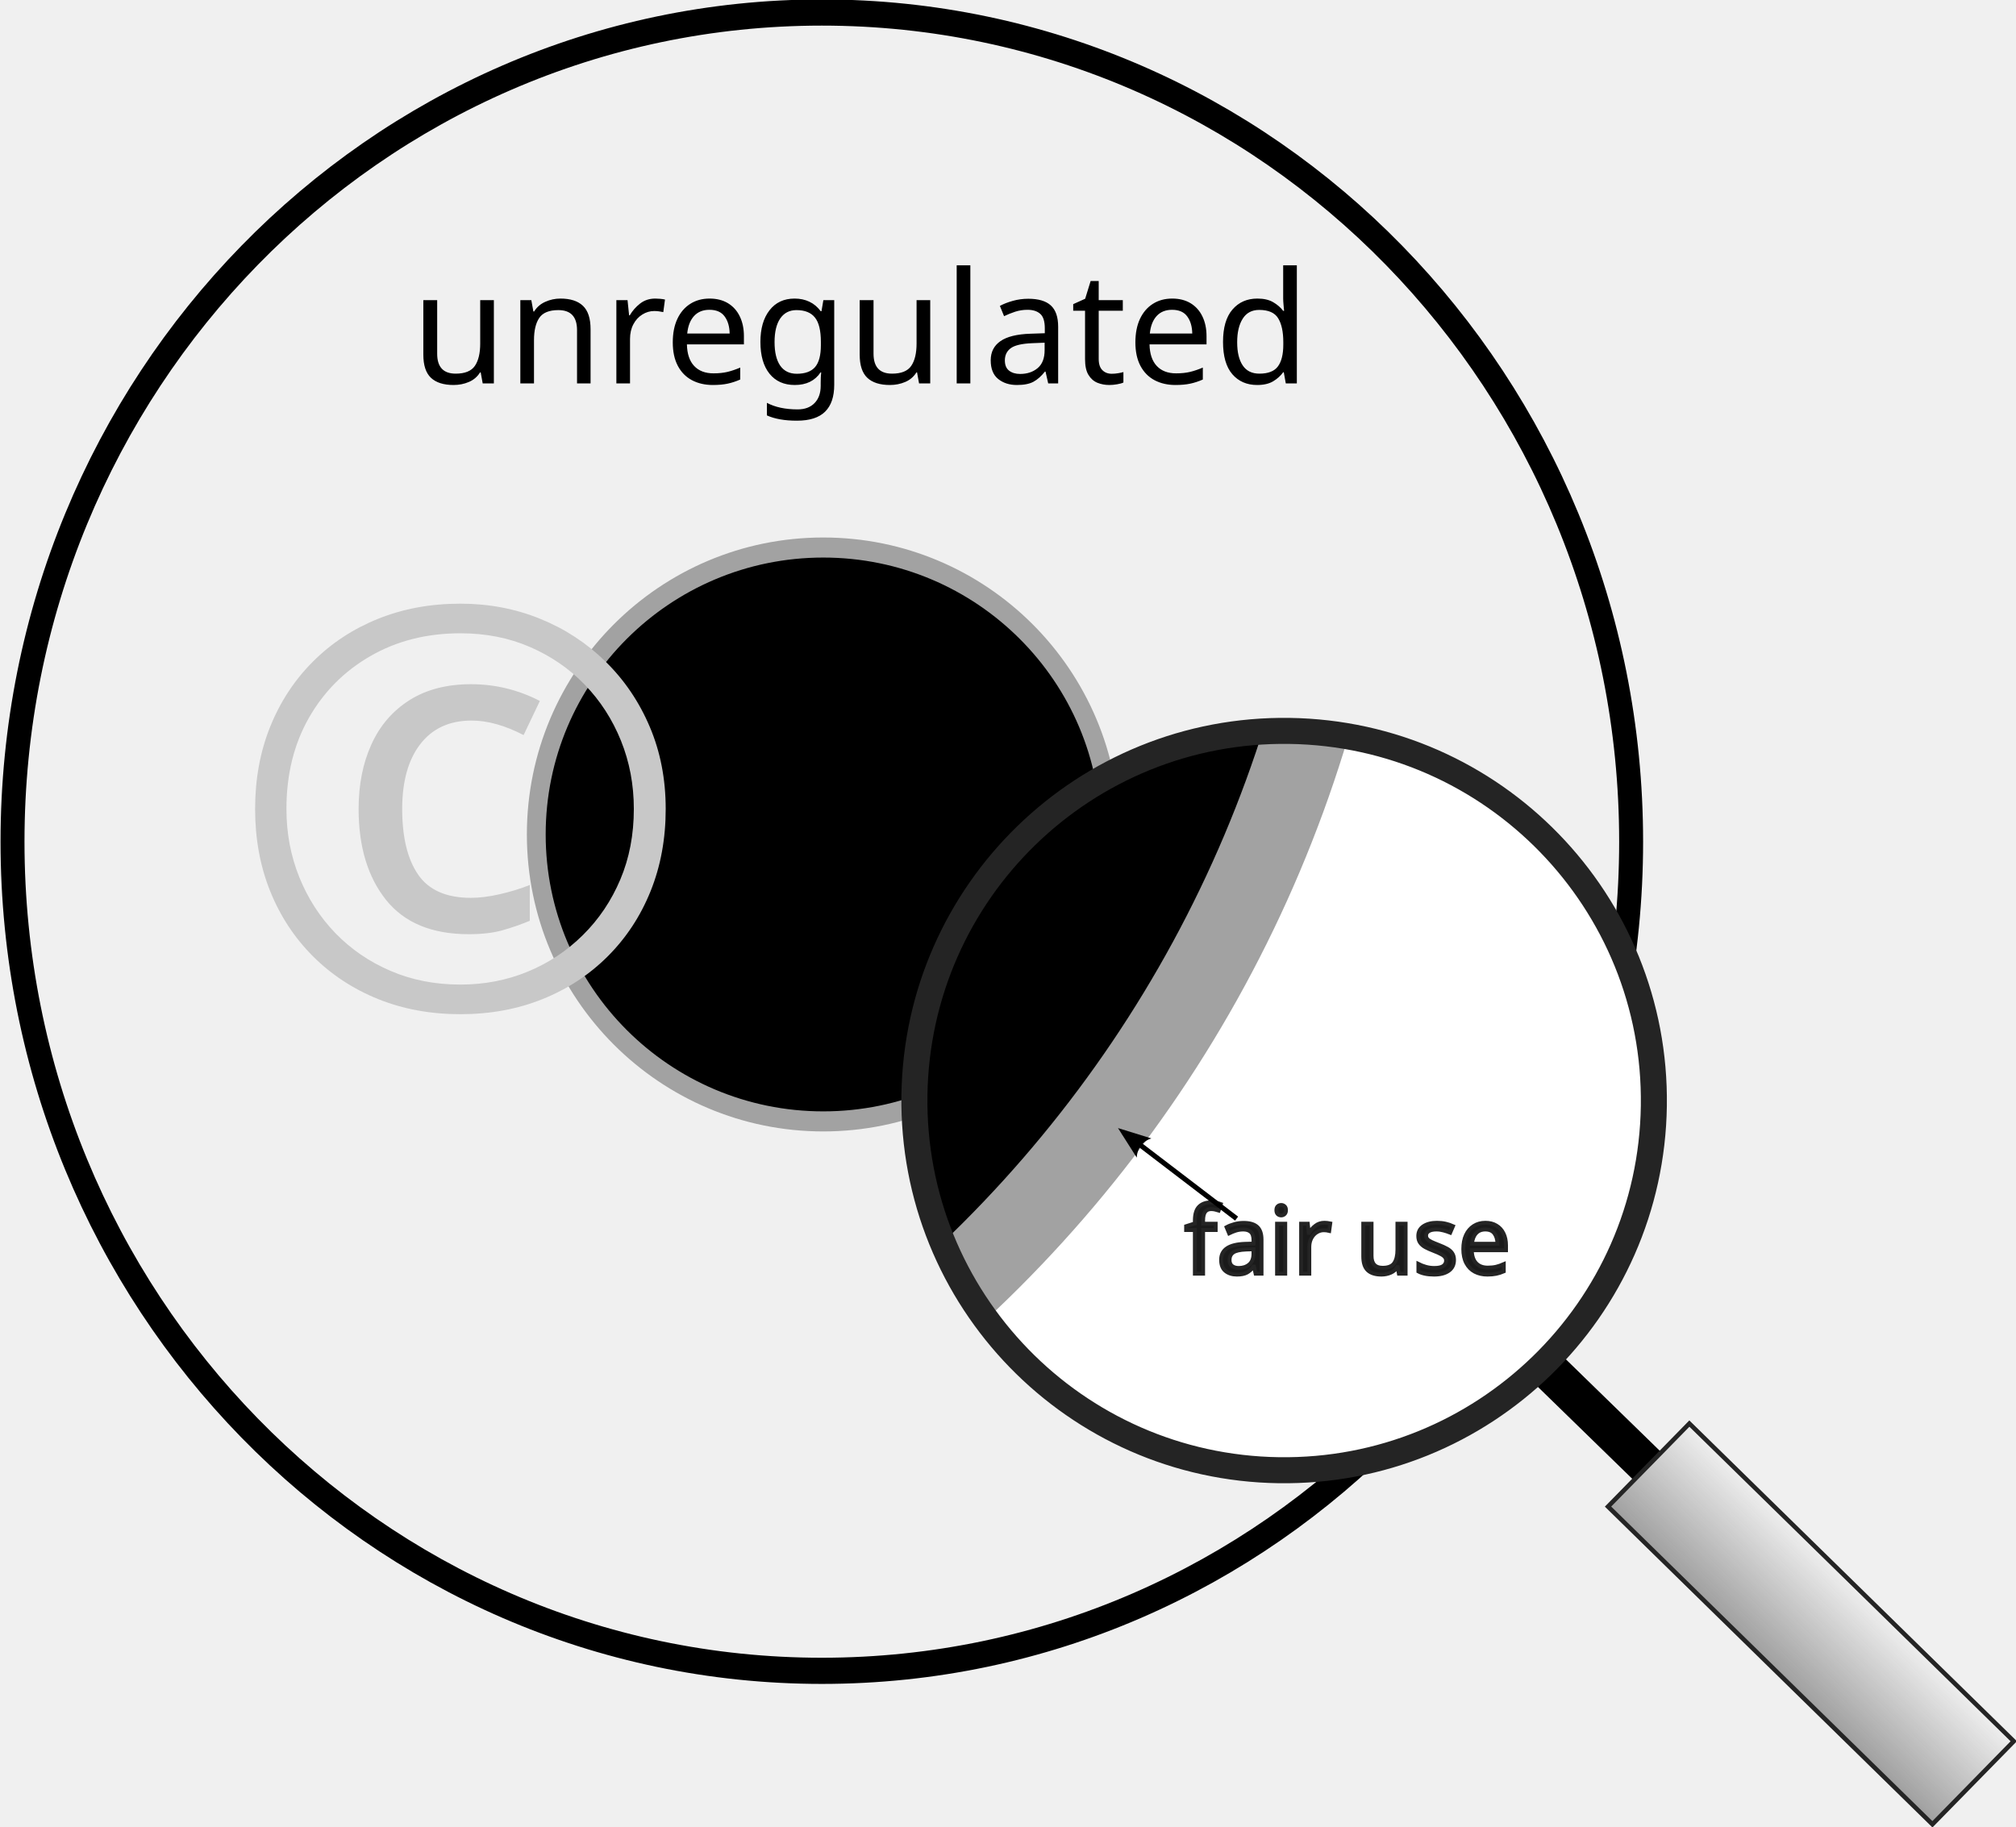
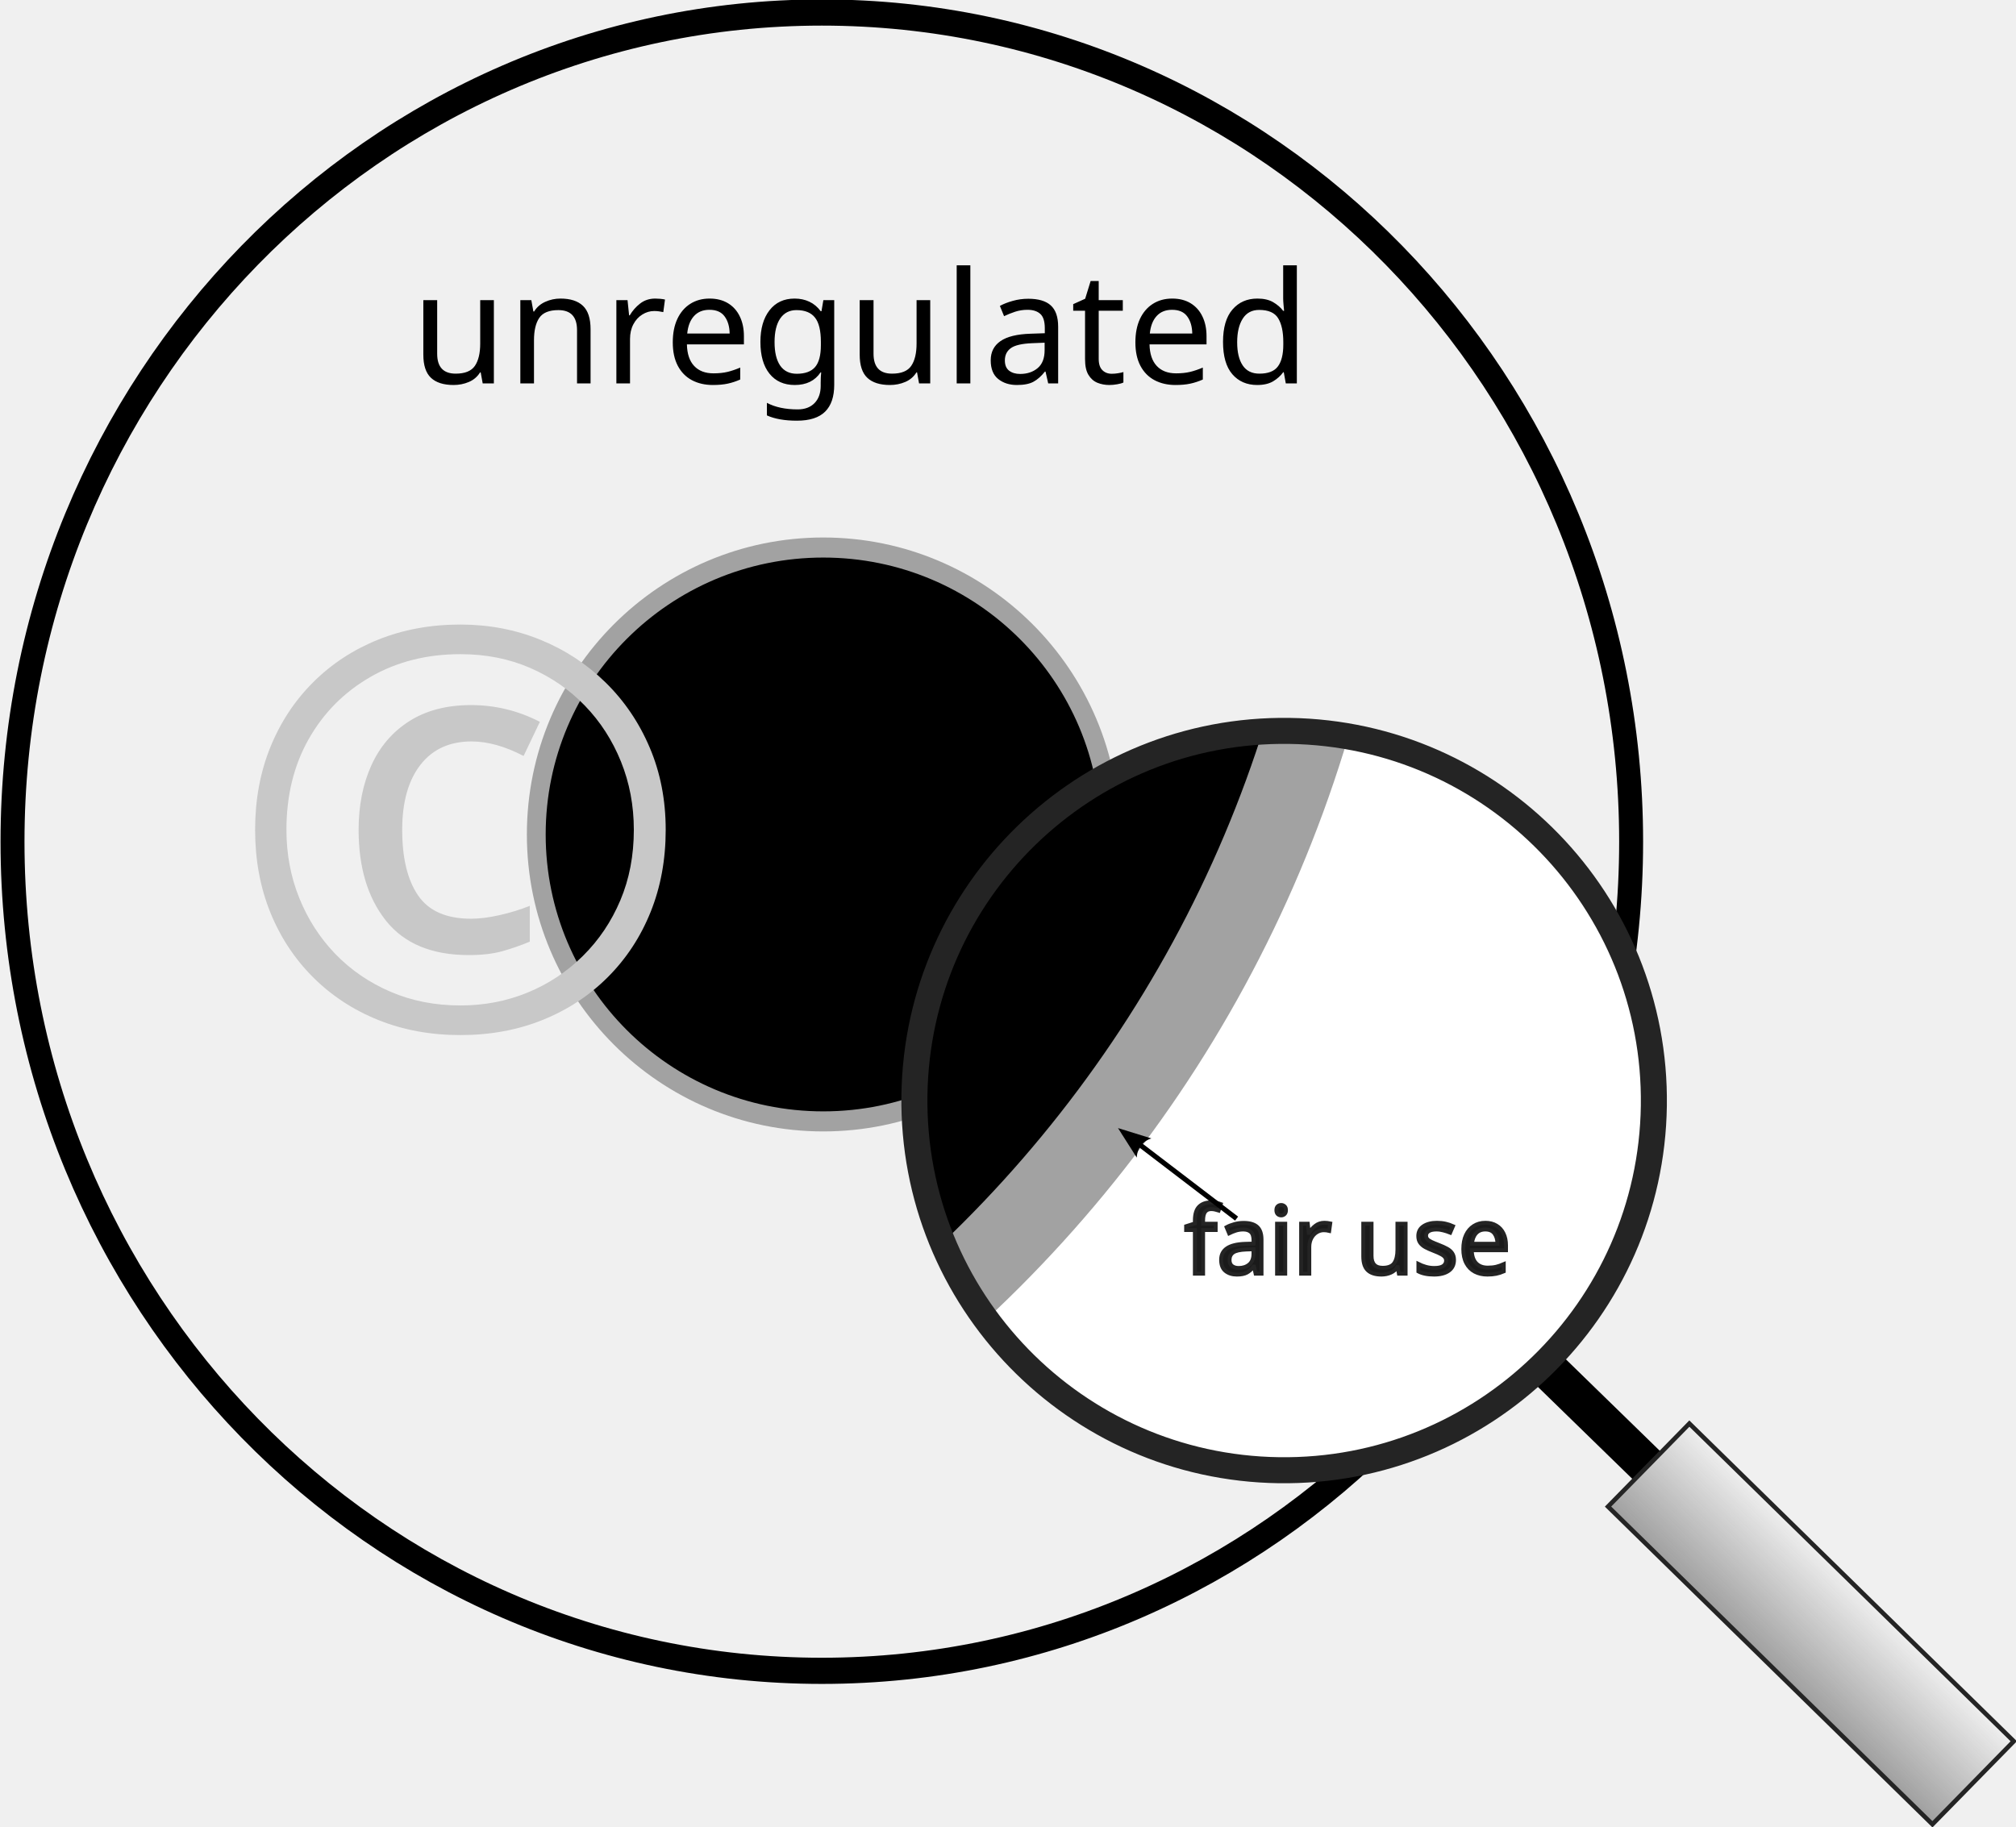
<svg xmlns="http://www.w3.org/2000/svg" xmlns:xlink="http://www.w3.org/1999/xlink" width="518.928" height="470.231" id="svg10441" version="1.1">
  <defs id="defs10443">
    <marker orient="auto" refY="0" refX="0" id="Arrow2Mstart" style="overflow:visible">
      <path id="path4045" style="fill-rule:evenodd;stroke-width:0.625;stroke-linejoin:round" d="M 8.719,4.034 -2.207,0.016 8.719,-4.002 c -1.745,2.372 -1.735,5.617 -6e-7,8.035 z" transform="scale(0.6,0.6)" />
    </marker>
    <marker orient="auto" refY="0" refX="0" id="Arrow1Sstart" style="overflow:visible">
      <path id="path4033" d="M 0,0 5,-5 -12.5,0 5,5 0,0 z" style="fill-rule:evenodd;stroke:#000000;stroke-width:1pt" transform="matrix(0.2,0,0,0.2,1.2,0)" />
    </marker>
    <marker orient="auto" refY="0" refX="0" id="Arrow2Lstart" style="overflow:visible">
      <path id="path4039" style="fill-rule:evenodd;stroke-width:0.625;stroke-linejoin:round" d="M 8.719,4.034 -2.207,0.016 8.719,-4.002 c -1.745,2.372 -1.735,5.617 -6e-7,8.035 z" transform="matrix(1.1,0,0,1.1,1.1,0)" />
    </marker>
    <linearGradient id="linearGradient3833">
      <stop style="stop-color:#9e9e9e;stop-opacity:1;" offset="0" id="stop3835" />
      <stop style="stop-color:#9e9e9e;stop-opacity:0;" offset="1" id="stop3837" />
    </linearGradient>
    <linearGradient id="linearGradient3803">
      <stop style="stop-color:#9e9e9e;stop-opacity:1;" offset="0" id="stop3805" />
      <stop style="stop-color:#9e9e9e;stop-opacity:0;" offset="1" id="stop3807" />
    </linearGradient>
    <linearGradient xlink:href="#linearGradient3833" id="linearGradient3839" x1="-202.961" y1="292.687" x2="-174.919" y2="292.687" gradientUnits="userSpaceOnUse" gradientTransform="matrix(0.823274,0,0,1.08496,118.7738,333.2575)" />
    <linearGradient xlink:href="#linearGradient3833" id="linearGradient3848" gradientUnits="userSpaceOnUse" gradientTransform="matrix(0.823274,0,0,1.08496,118.7738,333.2575)" x1="-202.961" y1="292.687" x2="-174.919" y2="292.687" />
    <clipPath clipPathUnits="userSpaceOnUse" id="clipPath3927">
      <path style="fill:#ffffff;fill-opacity:1;stroke:#000000;stroke-width:4.228;stroke-miterlimit:4;stroke-opacity:1;stroke-dasharray:none" id="path3929" d="m -53.291,298.016 a 60.073,60.073 0 1 1 -120.146,0 60.073,60.073 0 1 1 120.146,0 z" transform="matrix(0.6935401,0.00990356,-0.00990356,0.6935401,914.9044,410.2851)" />
    </clipPath>
    <clipPath clipPathUnits="userSpaceOnUse" id="clipPath4011">
      <path style="fill:none;stroke:#242424;stroke-width:4.228;stroke-miterlimit:4;stroke-opacity:1;stroke-dasharray:none;display:inline" id="path4013" d="m -53.291,298.016 a 60.073,60.073 0 1 1 -120.146,0 60.073,60.073 0 1 1 120.146,0 z" transform="matrix(0.3597306,0.00513685,-0.00513685,0.3597306,-347.3781,562.4118)" />
    </clipPath>
    <linearGradient xlink:href="#linearGradient3833" id="linearGradient5032" gradientUnits="userSpaceOnUse" gradientTransform="matrix(1.102821,0,0,1.453364,195.2746,685.2988)" x1="-202.961" y1="292.687" x2="-174.919" y2="292.687" />
    <linearGradient xlink:href="#linearGradient3833" id="linearGradient5044" gradientUnits="userSpaceOnUse" gradientTransform="matrix(1.102821,0,0,1.453364,102.1893,478.0957)" x1="-202.961" y1="292.687" x2="-174.919" y2="292.687" />
  </defs>
  <g id="layer2" style="display:inline" transform="translate(-105.0315,-289.9617)">
    <ellipse style="fill:#000000;fill-opacity:1;stroke:#a2a2a2;stroke-width:8.988;stroke-miterlimit:4;stroke-opacity:1;stroke-dasharray:none;display:inline" id="path10588-4" transform="matrix(0.5386443,0,0,0.5745539,-33.94554,182.5054)" cx="651.429" cy="560.934" rx="137.143" ry="128.571" d="m 788.571,560.934 c 0,71.008 -61.401,128.571 -137.143,128.571 -75.742,0 -137.143,-57.563 -137.143,-128.571 0,-71.008 61.401,-128.571 137.143,-128.571 75.742,0 137.143,57.563 137.143,128.571 z" />
  </g>
  <g id="layer1" style="display:inline" transform="translate(-105.0315,-289.9617)">
    <ellipse style="fill:none;stroke:#000000;stroke-width:4.058;stroke-miterlimit:4;stroke-opacity:1;stroke-dasharray:none" id="path10588" transform="matrix(1.518995,0,0,1.660275,-672.9438,-424.6561)" cx="651.429" cy="560.934" rx="137.143" ry="128.571" d="m 788.571,560.934 c 0,71.008 -61.401,128.571 -137.143,128.571 -75.742,0 -137.143,-57.563 -137.143,-128.571 0,-71.008 61.401,-128.571 137.143,-128.571 75.742,0 137.143,57.563 137.143,128.571 z" />
    <text xml:space="preserve" style="font-size:40px;font-style:normal;font-variant:normal;font-weight:normal;font-stretch:normal;text-align:start;line-height:125%;letter-spacing:0px;word-spacing:0px;writing-mode:lr-tb;text-anchor:start;fill:#000000;fill-opacity:1;stroke:none;font-family:Crimson Text;-inkscape-font-specification:Crimson Text" x="210.842" y="388.669" id="text11098">
      <tspan id="tspan11100" x="210.842" y="388.669">unregulated</tspan>
    </text>
-     <text xml:space="preserve" style="font-size:144px;font-style:normal;font-variant:normal;font-weight:normal;font-stretch:normal;text-align:center;line-height:125%;letter-spacing:0px;word-spacing:0px;text-anchor:middle;fill:#c8c8c8;fill-opacity:1;stroke:none;font-family:Gentium;-inkscape-font-specification:Gentium" x="317.143" y="549.622" id="text2985">
-       <tspan id="tspan2987" x="317.143" y="549.622">©</tspan>
+     <text xml:space="preserve" style="font-size:144px;font-style:normal;font-variant:normal;font-weight:normal;font-stretch:normal;text-align:center;line-height:125%;letter-spacing:0px;word-spacing:0px;text-anchor:middle;fill:#c8c8c8;fill-opacity:1;stroke:none;font-family:Gentium;-inkscape-font-specification:Gentium" x="317.143" y="555" id="text2985">
+       <tspan id="tspan2987" x="317.143" y="555">©</tspan>
    </text>
    <rect style="fill:#ffffff;fill-opacity:1;stroke:#000000;stroke-width:6.22;stroke-miterlimit:4;stroke-opacity:1;stroke-dasharray:none" id="rect3799" width="31.344" height="3.893" x="811.492" y="106.921" transform="matrix(0.7162863,0.6978065,-0.7029634,0.711226,0,0)" />
    <rect style="fill:url(#linearGradient5044);fill-opacity:1;fill-rule:nonzero;stroke:#242424;stroke-width:1.155;stroke-miterlimit:4;stroke-opacity:1;stroke-dasharray:none" id="rect3831" width="29.919" height="116.88" x="-121.137" y="845.036" transform="matrix(0.6997209,-0.7144163,0.7144163,0.6997209,0,0)" />
    <path style="fill:#ffffff;fill-opacity:1;stroke:none;display:inline" id="path3025-5-8" d="m -53.291,298.016 a 60.073,60.073 0 1 1 -120.146,0 60.073,60.073 0 1 1 120.146,0 z" transform="matrix(1.584164,0.02262142,-0.02262142,1.584164,621.9028,103.7553)" />
    <text xml:space="preserve" style="font-size:24px;font-style:normal;font-variant:normal;font-weight:normal;font-stretch:normal;text-align:center;line-height:125%;letter-spacing:0px;word-spacing:0px;text-anchor:middle;fill:#1a1a1a;fill-opacity:1;stroke:#242424;stroke-opacity:1;display:inline;font-family:Crimson Text;-inkscape-font-specification:Crimson Text" x="467.549" y="617.868" id="text3850">
      <tspan id="tspan3852" x="467.549" y="617.868">fair use</tspan>
    </text>
    <g id="g4006" transform="matrix(4.403752,0,0,4.403752,2154.577,-2371.998)" clip-path="url(#clipPath4011)">
      <ellipse d="m 788.571,560.934 c 0,71.008 -61.401,128.571 -137.143,128.571 -75.742,0 -137.143,-57.563 -137.143,-128.571 0,-71.008 61.401,-128.571 137.143,-128.571 75.742,0 137.143,57.563 137.143,128.571 z" ry="128.571" rx="137.143" cy="560.934" cx="651.429" transform="matrix(0.5386443,0,0,0.5745539,-810.5984,303.3329)" id="path10588-4-0" style="fill:#000000;fill-opacity:1;stroke:#a2a2a2;stroke-width:8.988;stroke-miterlimit:4;stroke-opacity:1;stroke-dasharray:none;display:inline" />
      <text id="text2985-0" y="670.449" x="-459.51" style="font-size:144px;font-style:normal;font-variant:normal;font-weight:normal;font-stretch:normal;text-align:center;line-height:125%;letter-spacing:0px;word-spacing:0px;text-anchor:middle;fill:#c8c8c8;fill-opacity:1;stroke:none;display:inline;font-family:Gentium;-inkscape-font-specification:Gentium" xml:space="preserve">
        <tspan y="670.449" x="-459.51" id="tspan2987-9">©</tspan>
      </text>
    </g>
    <path style="fill:none;stroke:#242424;stroke-width:4.228;stroke-miterlimit:4;stroke-opacity:1;stroke-dasharray:none;display:inline" id="path3025-5" d="m -53.291,298.016 a 60.073,60.073 0 1 1 -120.146,0 60.073,60.073 0 1 1 120.146,0 z" transform="matrix(1.584164,0.02262142,-0.02262142,1.584164,621.9029,103.7553)" />
    <path style="fill:none;stroke:#000000;stroke-width:1.289;stroke-linecap:butt;stroke-linejoin:miter;stroke-miterlimit:4;stroke-opacity:1;stroke-dasharray:none;marker-start:url(#Arrow2Mstart)" d="m 394.174,581.41 29.16,22.28" id="path4015" />
  </g>
</svg>
